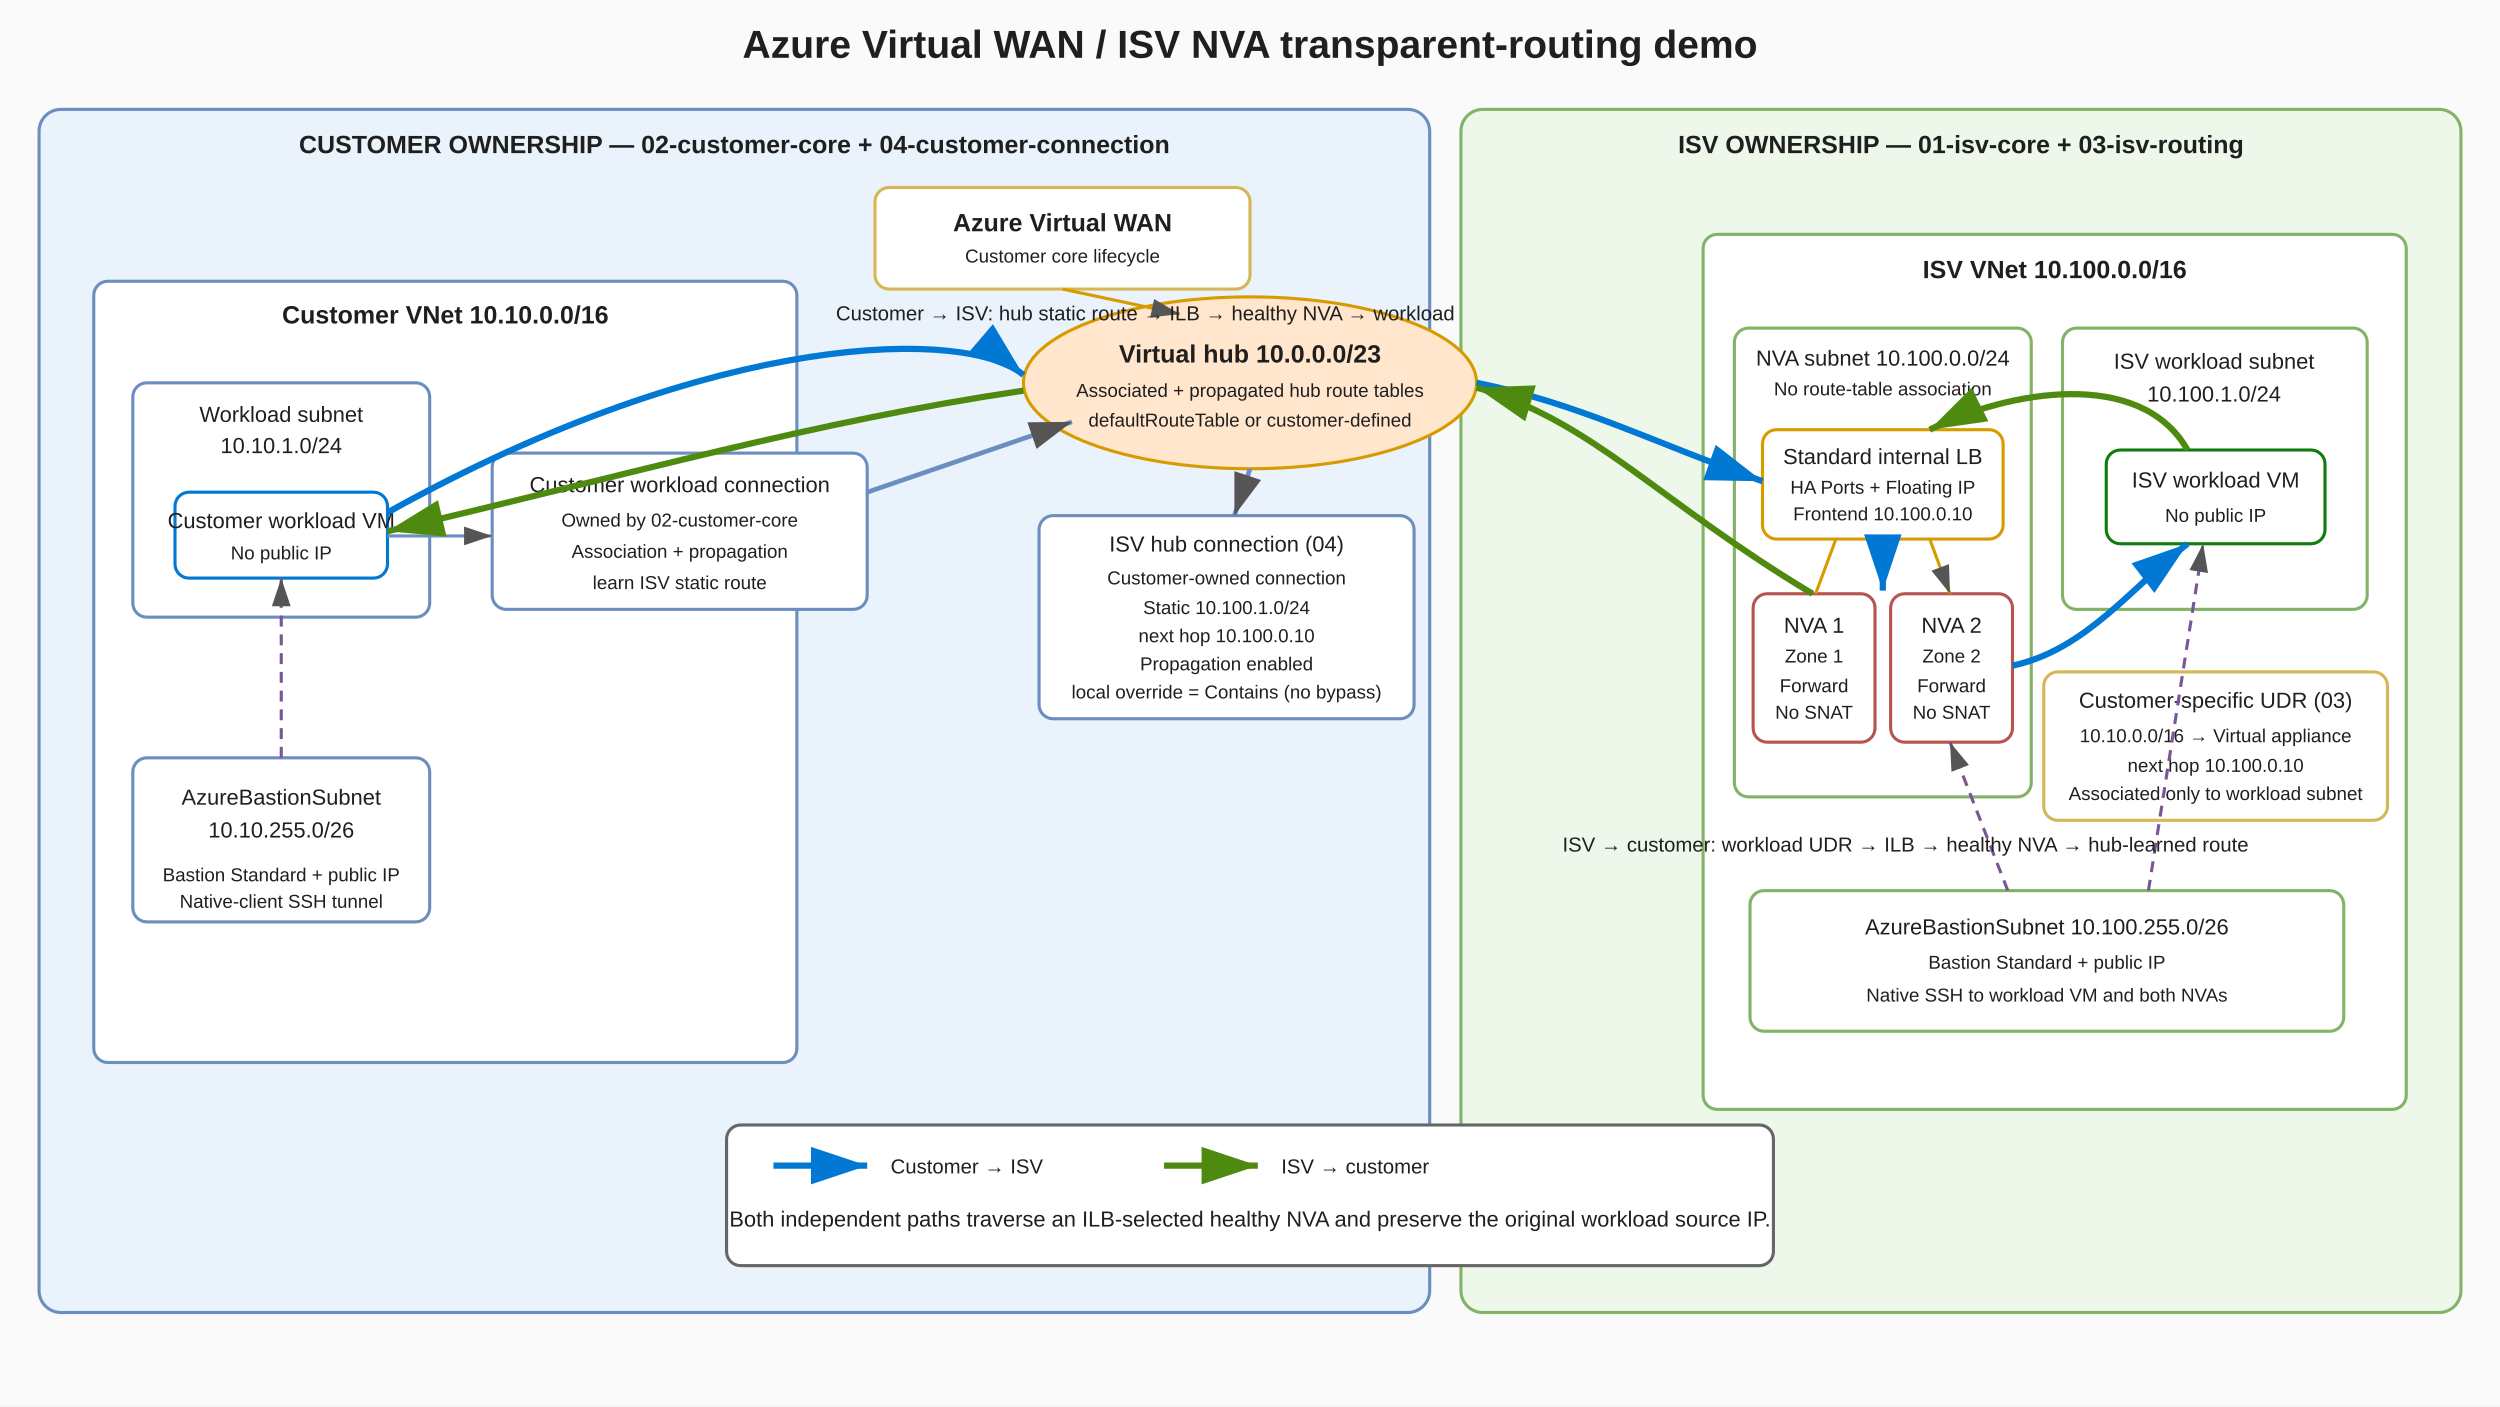
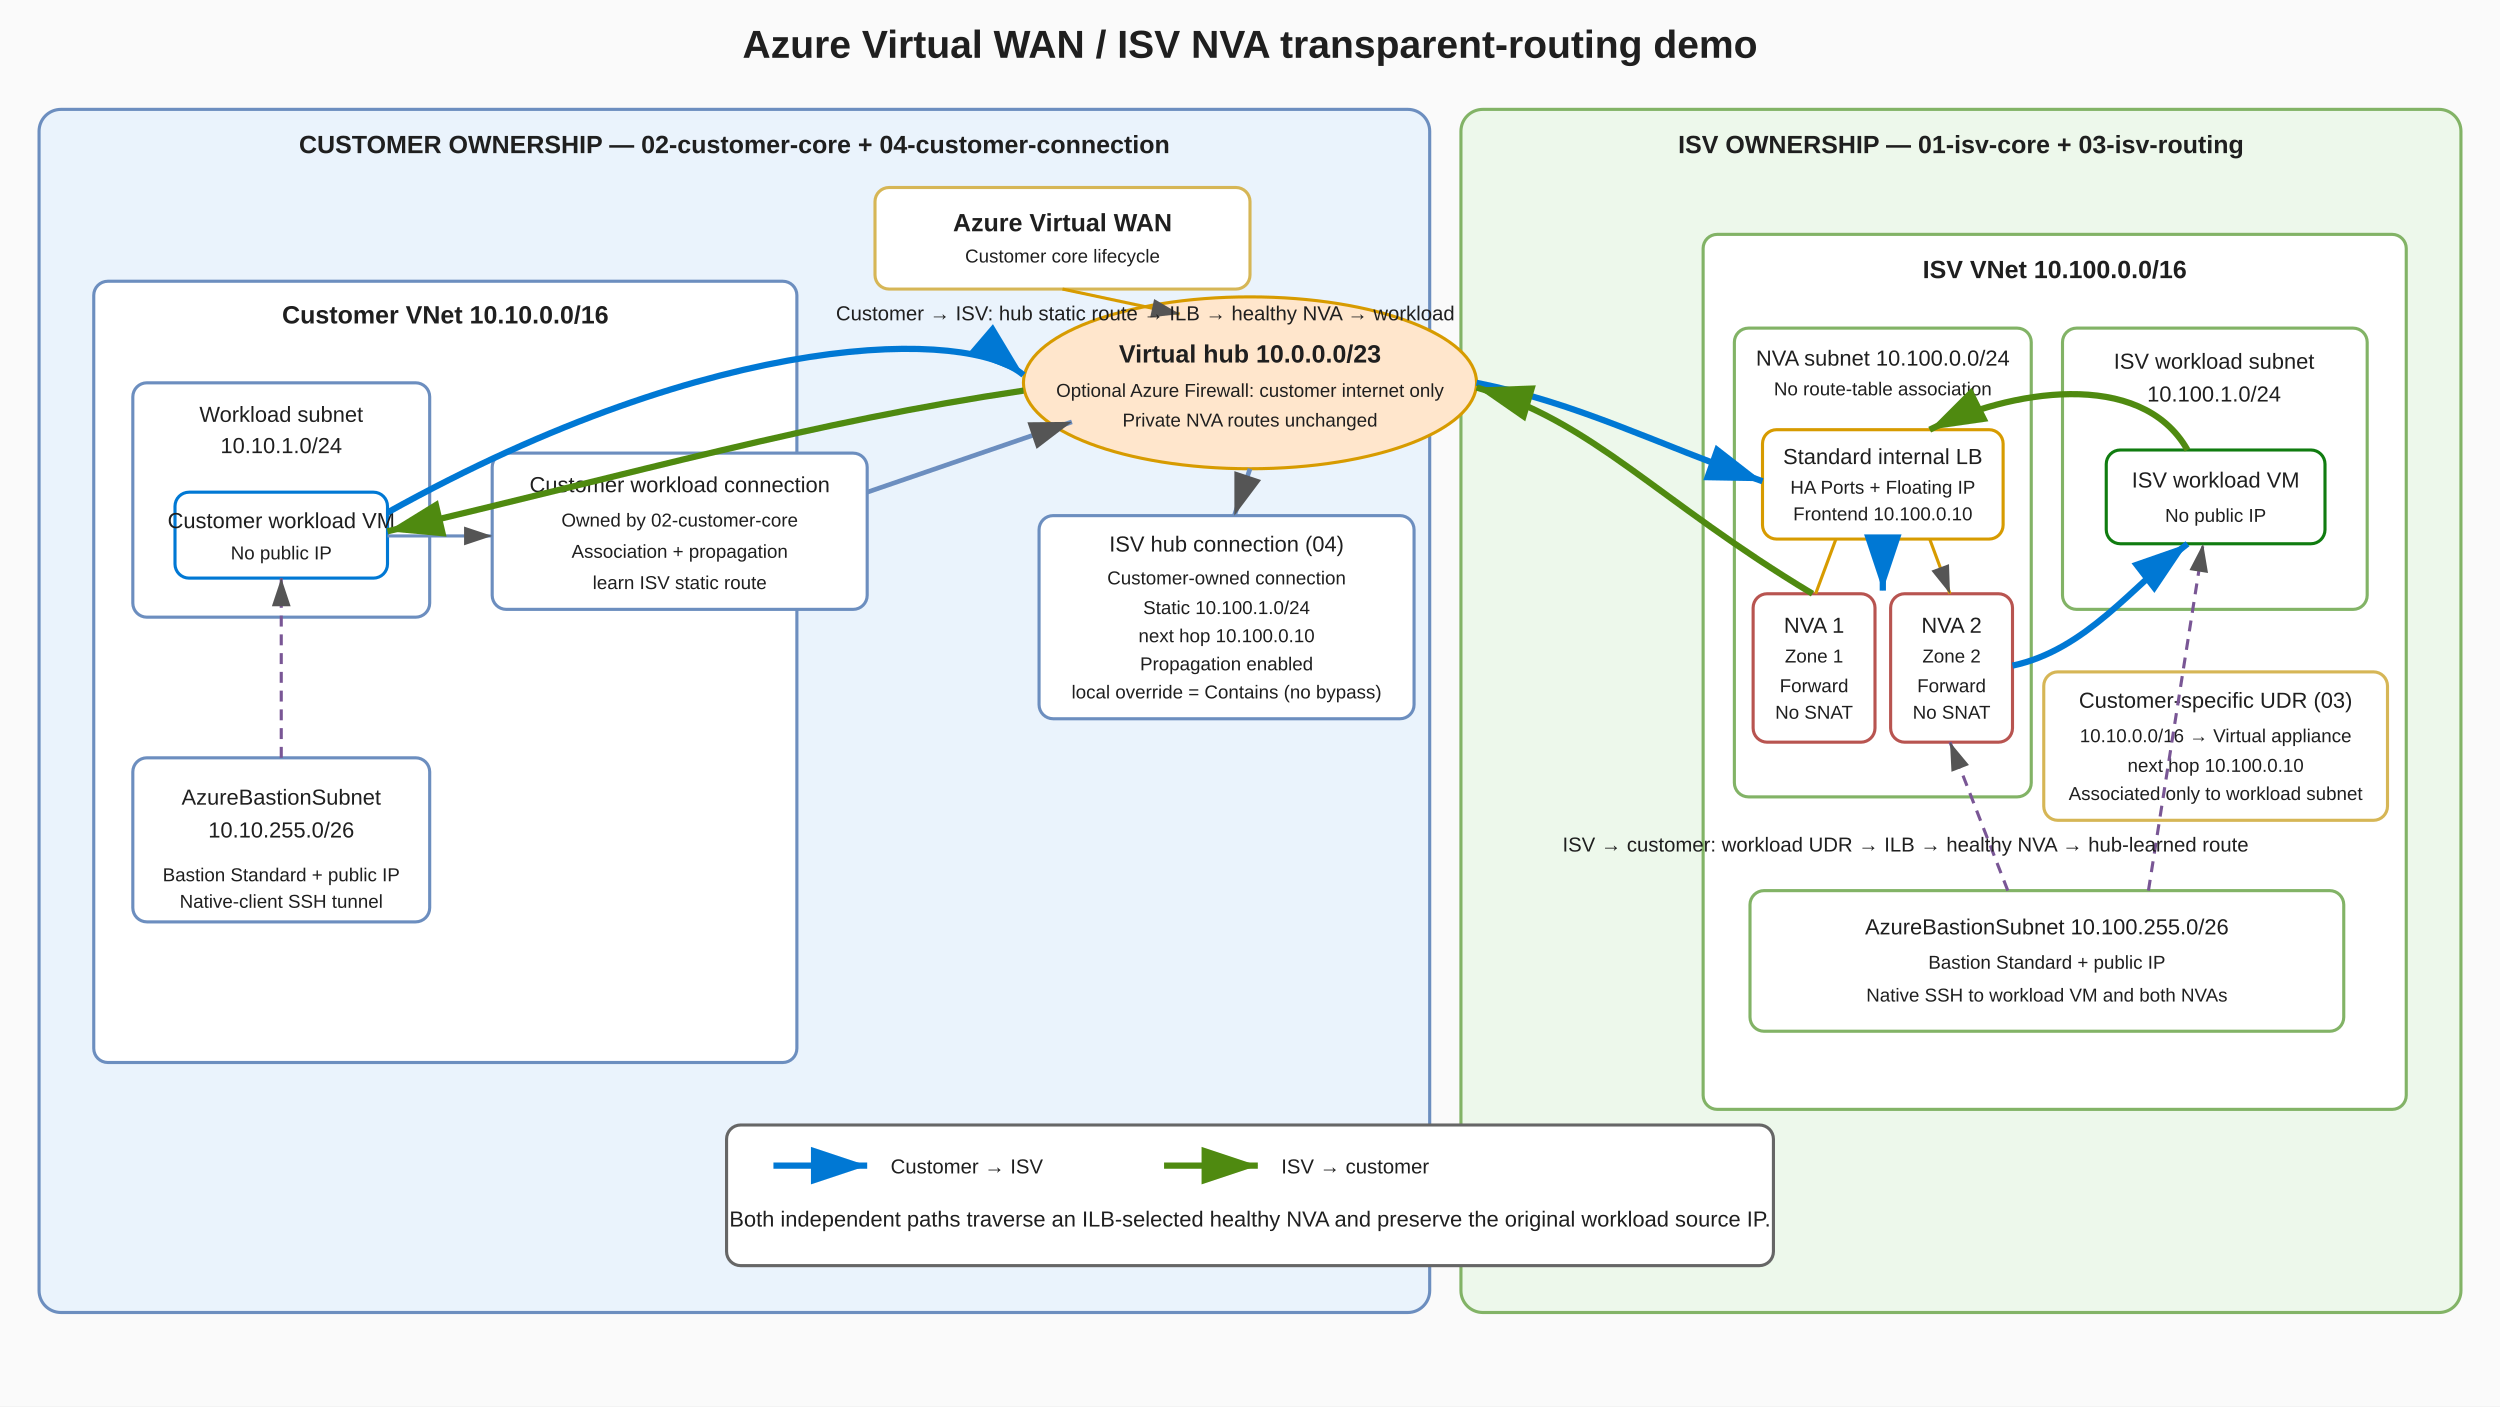
<svg xmlns="http://www.w3.org/2000/svg" width="1600" height="900" viewBox="0 0 1600 900" role="img" aria-labelledby="title desc">
  <defs>
    <marker id="blueArrow" markerWidth="10" markerHeight="10" refX="9" refY="3" orient="auto" markerUnits="strokeWidth">
      <path d="M0,0 L0,6 L9,3 z" fill="#0078d4" />
    </marker>
    <marker id="greenArrow" markerWidth="10" markerHeight="10" refX="9" refY="3" orient="auto" markerUnits="strokeWidth">
      <path d="M0,0 L0,6 L9,3 z" fill="#4f8a10" />
    </marker>
    <marker id="grayArrow" markerWidth="10" markerHeight="10" refX="9" refY="3" orient="auto" markerUnits="strokeWidth">
      <path d="M0,0 L0,6 L9,3 z" fill="#555" />
    </marker>
    <style>
      text { font-family: Arial, sans-serif; fill: #1f1f1f }
      .owner { stroke-width: 2; rx: 14 }
      .box { fill: #fff; stroke-width: 2; rx: 9 }
      .label { font-size: 14px; text-anchor: middle }
      .small { font-size: 12px; text-anchor: middle }
      .head { font-size: 16px; font-weight: bold; text-anchor: middle }
      .pathBlue { fill: none; stroke: #0078d4; stroke-width: 4; marker-end: url(#blueArrow) }
      .pathGreen { fill: none; stroke: #4f8a10; stroke-width: 4; marker-end: url(#greenArrow) }
      .manage { fill: none; stroke: #795695; stroke-width: 2; stroke-dasharray: 7 5; marker-end: url(#grayArrow) }
    </style>
  </defs>
  <rect width="1600" height="900" fill="#fafafa" />
  <text x="800" y="37" font-size="25" font-weight="bold" text-anchor="middle">Azure Virtual WAN / ISV NVA transparent-routing demo</text>
  <rect class="owner" x="25" y="70" width="890" height="770" fill="#eaf3fc" stroke="#6c8ebf" />
  <text class="head" x="470" y="98">CUSTOMER OWNERSHIP — 02-customer-core + 04-customer-connection</text>
  <rect class="owner" x="935" y="70" width="640" height="770" fill="#edf8eb" stroke="#82b366" />
  <text class="head" x="1255" y="98">ISV OWNERSHIP — 01-isv-core + 03-isv-routing</text>
  <rect class="box" x="560" y="120" width="240" height="65" fill="#fff2cc" stroke="#d6b656" />
  <text class="head" x="680" y="148">Azure Virtual WAN</text>
  <text class="small" x="680" y="168">Customer core lifecycle</text>
  <ellipse cx="800" cy="245" rx="145" ry="55" fill="#ffe6cc" stroke="#d79b00" stroke-width="2" />
  <text class="head" x="800" y="232">Virtual hub 10.0.0.0/23</text>
-   <text class="small" x="800" y="254">Associated + propagated hub route tables</text>
-   <text class="small" x="800" y="273">defaultRouteTable or customer-defined</text>
+   <text class="small" x="800" y="254">Optional Azure Firewall: customer internet only</text>
+   <text class="small" x="800" y="273">Private NVA routes unchanged</text>
  <path d="M680 185 L755 201" stroke="#d79b00" stroke-width="2" marker-end="url(#grayArrow)" />
  <rect class="box" x="60" y="180" width="450" height="500" fill="#fff" stroke="#6c8ebf" />
  <text class="head" x="285" y="207">Customer VNet 10.10.0.0/16</text>
  <rect class="box" x="85" y="245" width="190" height="150" fill="#eef6fd" stroke="#6c8ebf" />
  <text class="label" x="180" y="270">Workload subnet</text>
  <text class="label" x="180" y="290">10.10.1.0/24</text>
  <rect class="box" x="112" y="315" width="136" height="55" fill="#fff" stroke="#0078d4" />
  <text class="label" x="180" y="338">Customer workload VM</text>
  <text class="small" x="180" y="358">No public IP</text>
  <rect class="box" x="85" y="485" width="190" height="105" fill="#eef6fd" stroke="#6c8ebf" />
  <text class="label" x="180" y="515">AzureBastionSubnet</text>
  <text class="label" x="180" y="536">10.10.255.0/26</text>
  <text class="small" x="180" y="564">Bastion Standard + public IP</text>
  <text class="small" x="180" y="581">Native-client SSH tunnel</text>
  <rect class="box" x="315" y="290" width="240" height="100" fill="#dae8fc" stroke="#6c8ebf" />
  <text class="label" x="435" y="315">Customer workload connection</text>
  <text class="small" x="435" y="337">Owned by 02-customer-core</text>
  <text class="small" x="435" y="357">Association + propagation</text>
  <text class="small" x="435" y="377">learn ISV static route</text>
  <path d="M248 343 L315 343" stroke="#6c8ebf" stroke-width="2" marker-end="url(#grayArrow)" />
  <path d="M555 315 L686 270" stroke="#6c8ebf" stroke-width="3" marker-end="url(#grayArrow)" />
  <path class="manage" d="M180 485 L180 370" />
  <rect class="box" x="665" y="330" width="240" height="130" fill="#dae8fc" stroke="#6c8ebf" />
  <text class="label" x="785" y="353">ISV hub connection (04)</text>
  <text class="small" x="785" y="374">Customer-owned connection</text>
  <text class="small" x="785" y="393">Static 10.100.1.0/24</text>
  <text class="small" x="785" y="411">next hop 10.100.0.10</text>
  <text class="small" x="785" y="429">Propagation enabled</text>
  <text class="small" x="785" y="447">local override = Contains (no bypass)</text>
  <path d="M800 300 L790 330" stroke="#6c8ebf" stroke-width="3" marker-end="url(#grayArrow)" />
  <rect class="box" x="1090" y="150" width="450" height="560" fill="#fff" stroke="#82b366" />
  <text class="head" x="1315" y="178">ISV VNet 10.100.0.0/16</text>
  <rect class="box" x="1110" y="210" width="190" height="300" fill="#f2faef" stroke="#82b366" />
  <text class="label" x="1205" y="234">NVA subnet 10.100.0.0/24</text>
  <text class="small" x="1205" y="253">No route-table association</text>
  <rect class="box" x="1128" y="275" width="154" height="70" fill="#ffe6cc" stroke="#d79b00" />
  <text class="label" x="1205" y="297">Standard internal LB</text>
  <text class="small" x="1205" y="316">HA Ports + Floating IP</text>
  <text class="small" x="1205" y="333">Frontend 10.100.0.10</text>
  <rect class="box" x="1122" y="380" width="78" height="95" fill="#f8cecc" stroke="#b85450" />
  <text class="label" x="1161" y="405">NVA 1</text>
  <text class="small" x="1161" y="424">Zone 1</text>
  <text class="small" x="1161" y="443">Forward</text>
  <text class="small" x="1161" y="460">No SNAT</text>
  <rect class="box" x="1210" y="380" width="78" height="95" fill="#f8cecc" stroke="#b85450" />
  <text class="label" x="1249" y="405">NVA 2</text>
  <text class="small" x="1249" y="424">Zone 2</text>
  <text class="small" x="1249" y="443">Forward</text>
  <text class="small" x="1249" y="460">No SNAT</text>
  <path d="M1175 345 L1162 380 M1235 345 L1248 380" stroke="#d79b00" stroke-width="2" marker-end="url(#grayArrow)" />
  <rect class="box" x="1320" y="210" width="195" height="180" fill="#f2faef" stroke="#82b366" />
  <text class="label" x="1417" y="236">ISV workload subnet</text>
  <text class="label" x="1417" y="257">10.100.1.0/24</text>
  <rect class="box" x="1348" y="288" width="140" height="60" fill="#fff" stroke="#107c10" />
  <text class="label" x="1418" y="312">ISV workload VM</text>
  <text class="small" x="1418" y="334">No public IP</text>
  <rect class="box" x="1308" y="430" width="220" height="95" fill="#fff2cc" stroke="#d6b656" />
  <text class="label" x="1418" y="453">Customer-specific UDR (03)</text>
  <text class="small" x="1418" y="475">10.10.0.0/16 → Virtual appliance</text>
  <text class="small" x="1418" y="494">next hop 10.100.0.10</text>
  <text class="small" x="1418" y="512">Associated only to workload subnet</text>
  <rect class="box" x="1120" y="570" width="380" height="90" fill="#f2faef" stroke="#82b366" />
  <text class="label" x="1310" y="598">AzureBastionSubnet 10.100.255.0/26</text>
  <text class="small" x="1310" y="620">Bastion Standard + public IP</text>
  <text class="small" x="1310" y="641">Native SSH to workload VM and both NVAs</text>
  <path class="manage" d="M1285 570 L1248 475" />
  <path class="manage" d="M1375 570 L1410 348" />
  <path class="pathBlue" d="M248 328 C460 210, 620 210, 655 240" />
  <path class="pathBlue" d="M945 245 C1010 258, 1060 284, 1128 308" />
  <path class="pathBlue" d="M1205 345 L1205 378" />
  <path class="pathBlue" d="M1288 426 C1335 416, 1365 375, 1400 348" />
  <text x="535" y="205" font-size="13" fill="#0078d4">Customer → ISV: hub static route → ILB → healthy NVA → workload</text>
  <path class="pathGreen" d="M1400 288 C1370 235, 1285 250, 1235 275" />
  <path class="pathGreen" d="M1160 380 C1060 320, 1020 270, 945 248" />
  <path class="pathGreen" d="M655 250 C520 270, 410 302, 248 340" />
  <text x="1000" y="545" font-size="13" fill="#4f8a10">ISV → customer: workload UDR → ILB → healthy NVA → hub-learned route</text>
  <rect class="box" x="465" y="720" width="670" height="90" fill="#fff" stroke="#666" />
  <line x1="495" y1="746" x2="555" y2="746" stroke="#0078d4" stroke-width="4" marker-end="url(#blueArrow)" />
  <text x="570" y="751" font-size="13">Customer → ISV</text>
  <line x1="745" y1="746" x2="805" y2="746" stroke="#4f8a10" stroke-width="4" marker-end="url(#greenArrow)" />
  <text x="820" y="751" font-size="13">ISV → customer</text>
  <text class="label" x="800" y="785">Both independent paths traverse an ILB-selected healthy NVA and preserve the original workload source IP.</text>
</svg>
